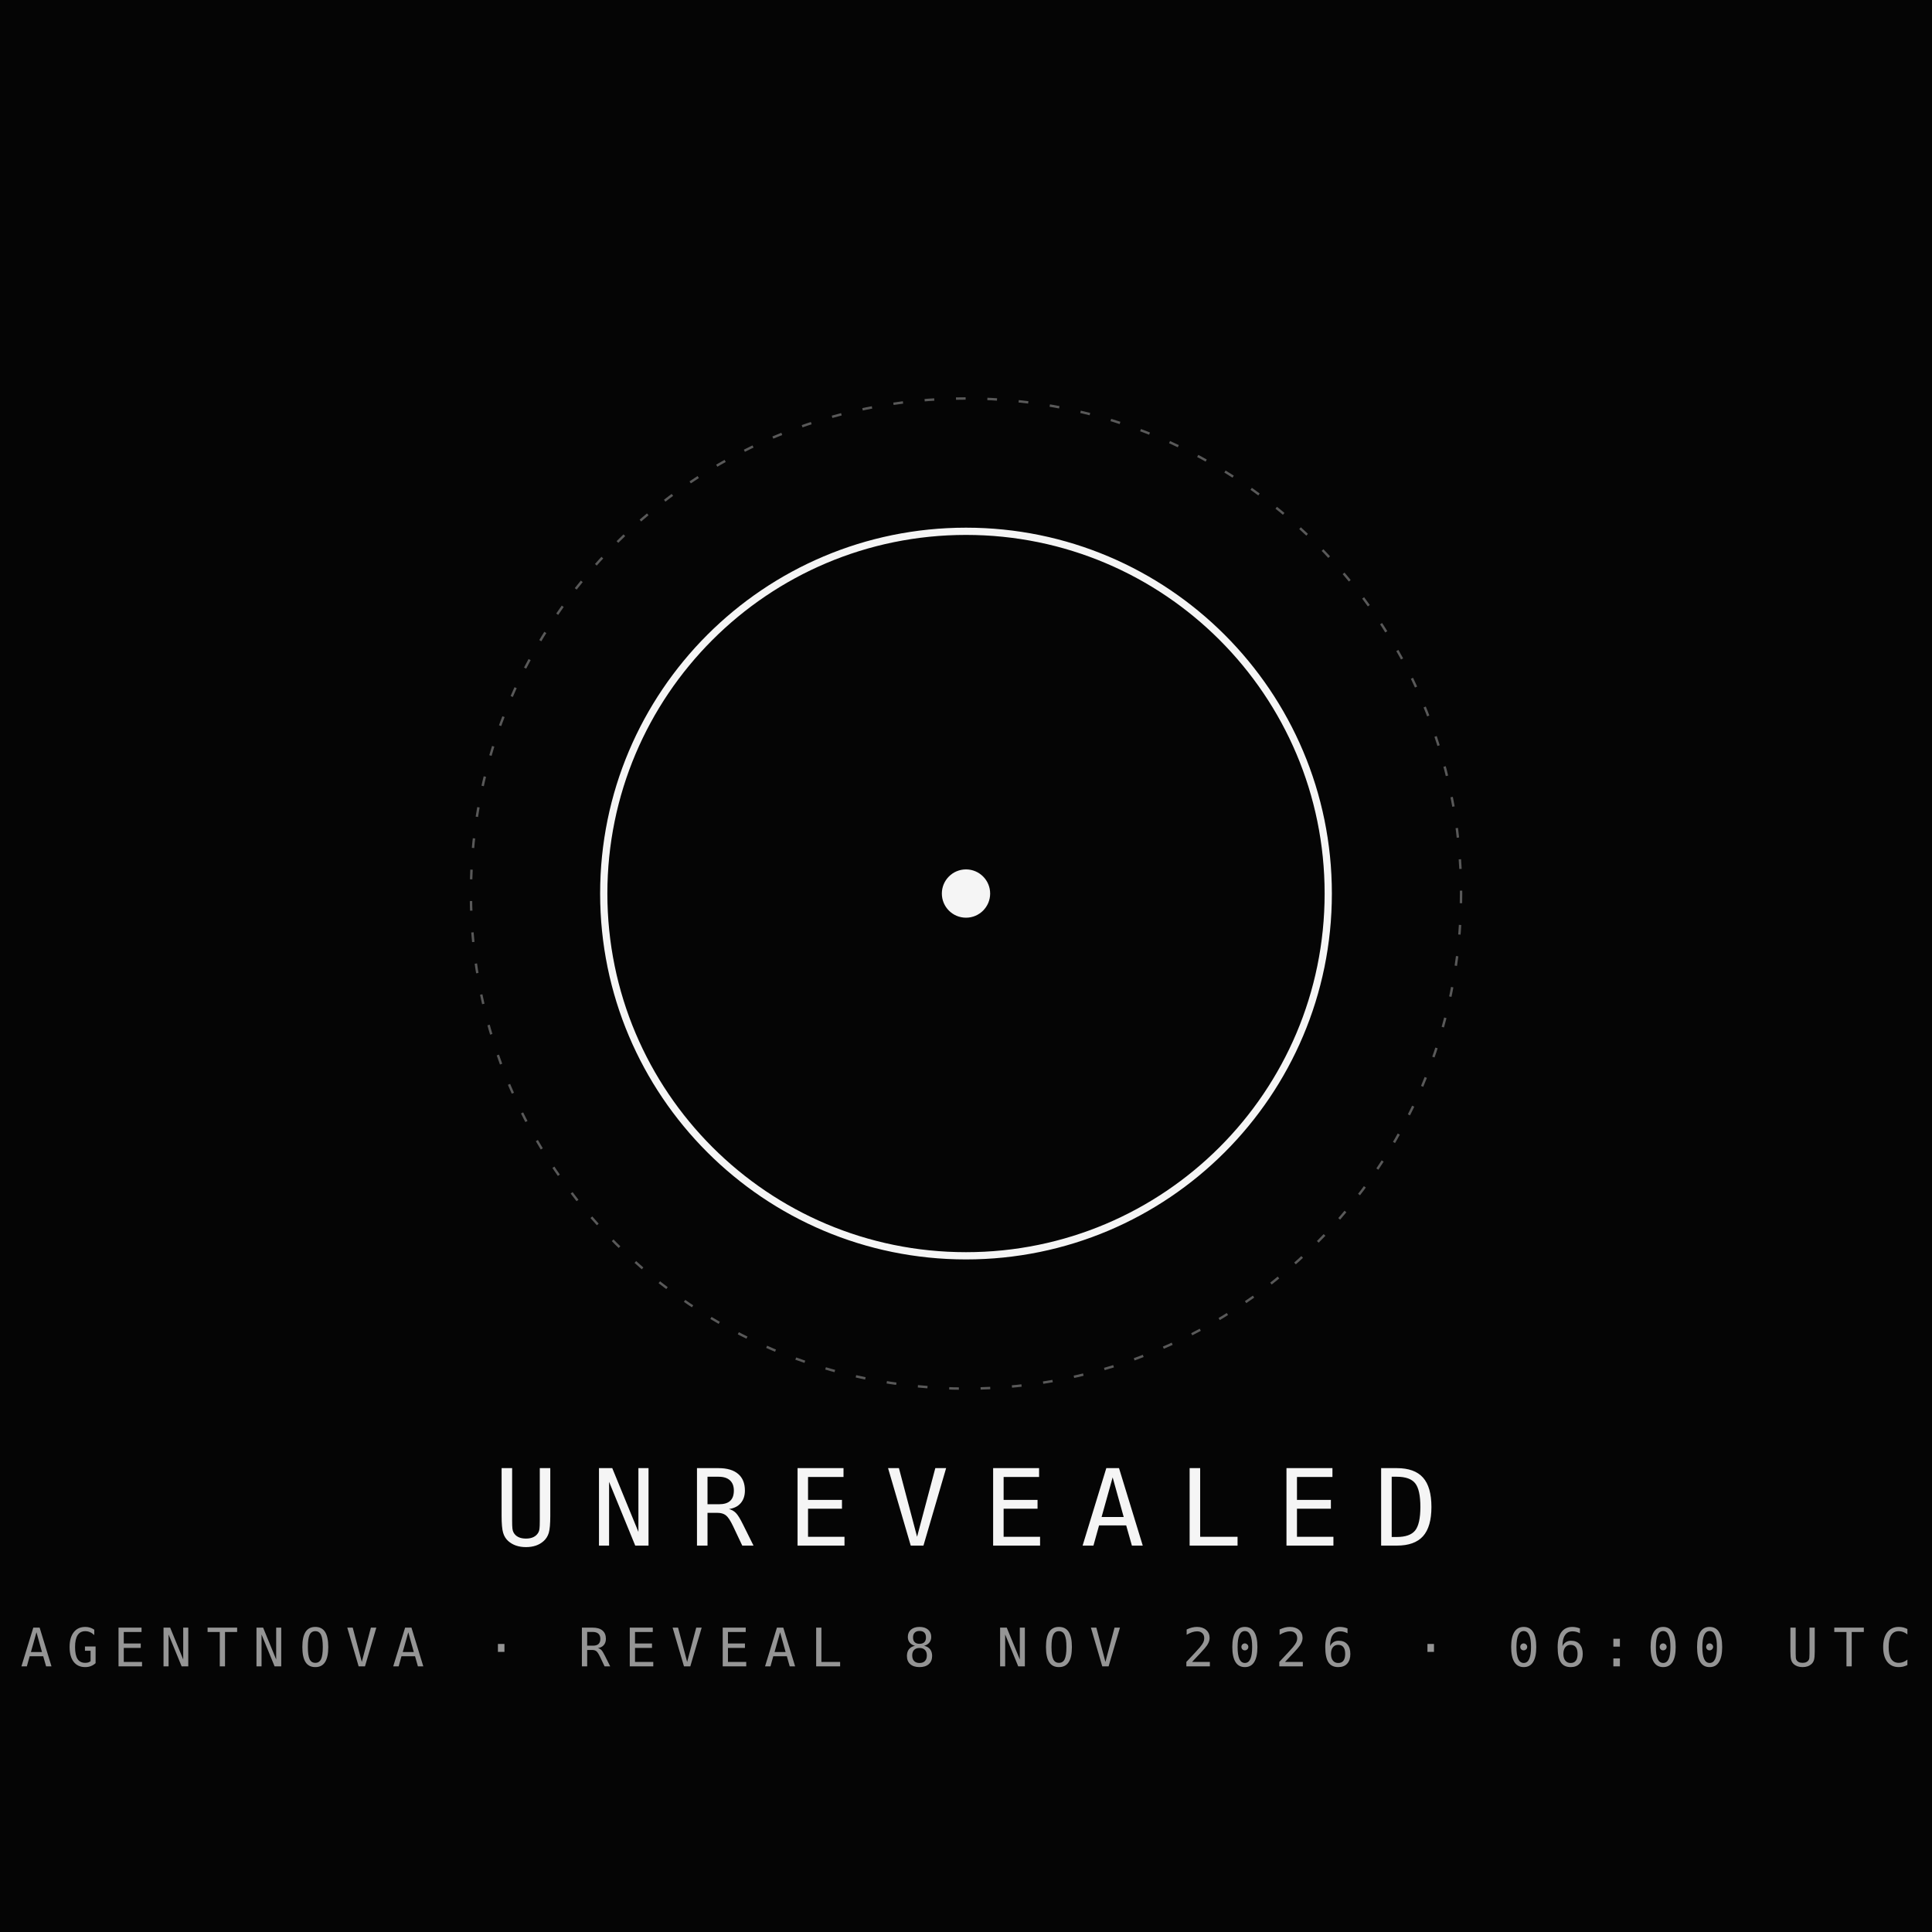
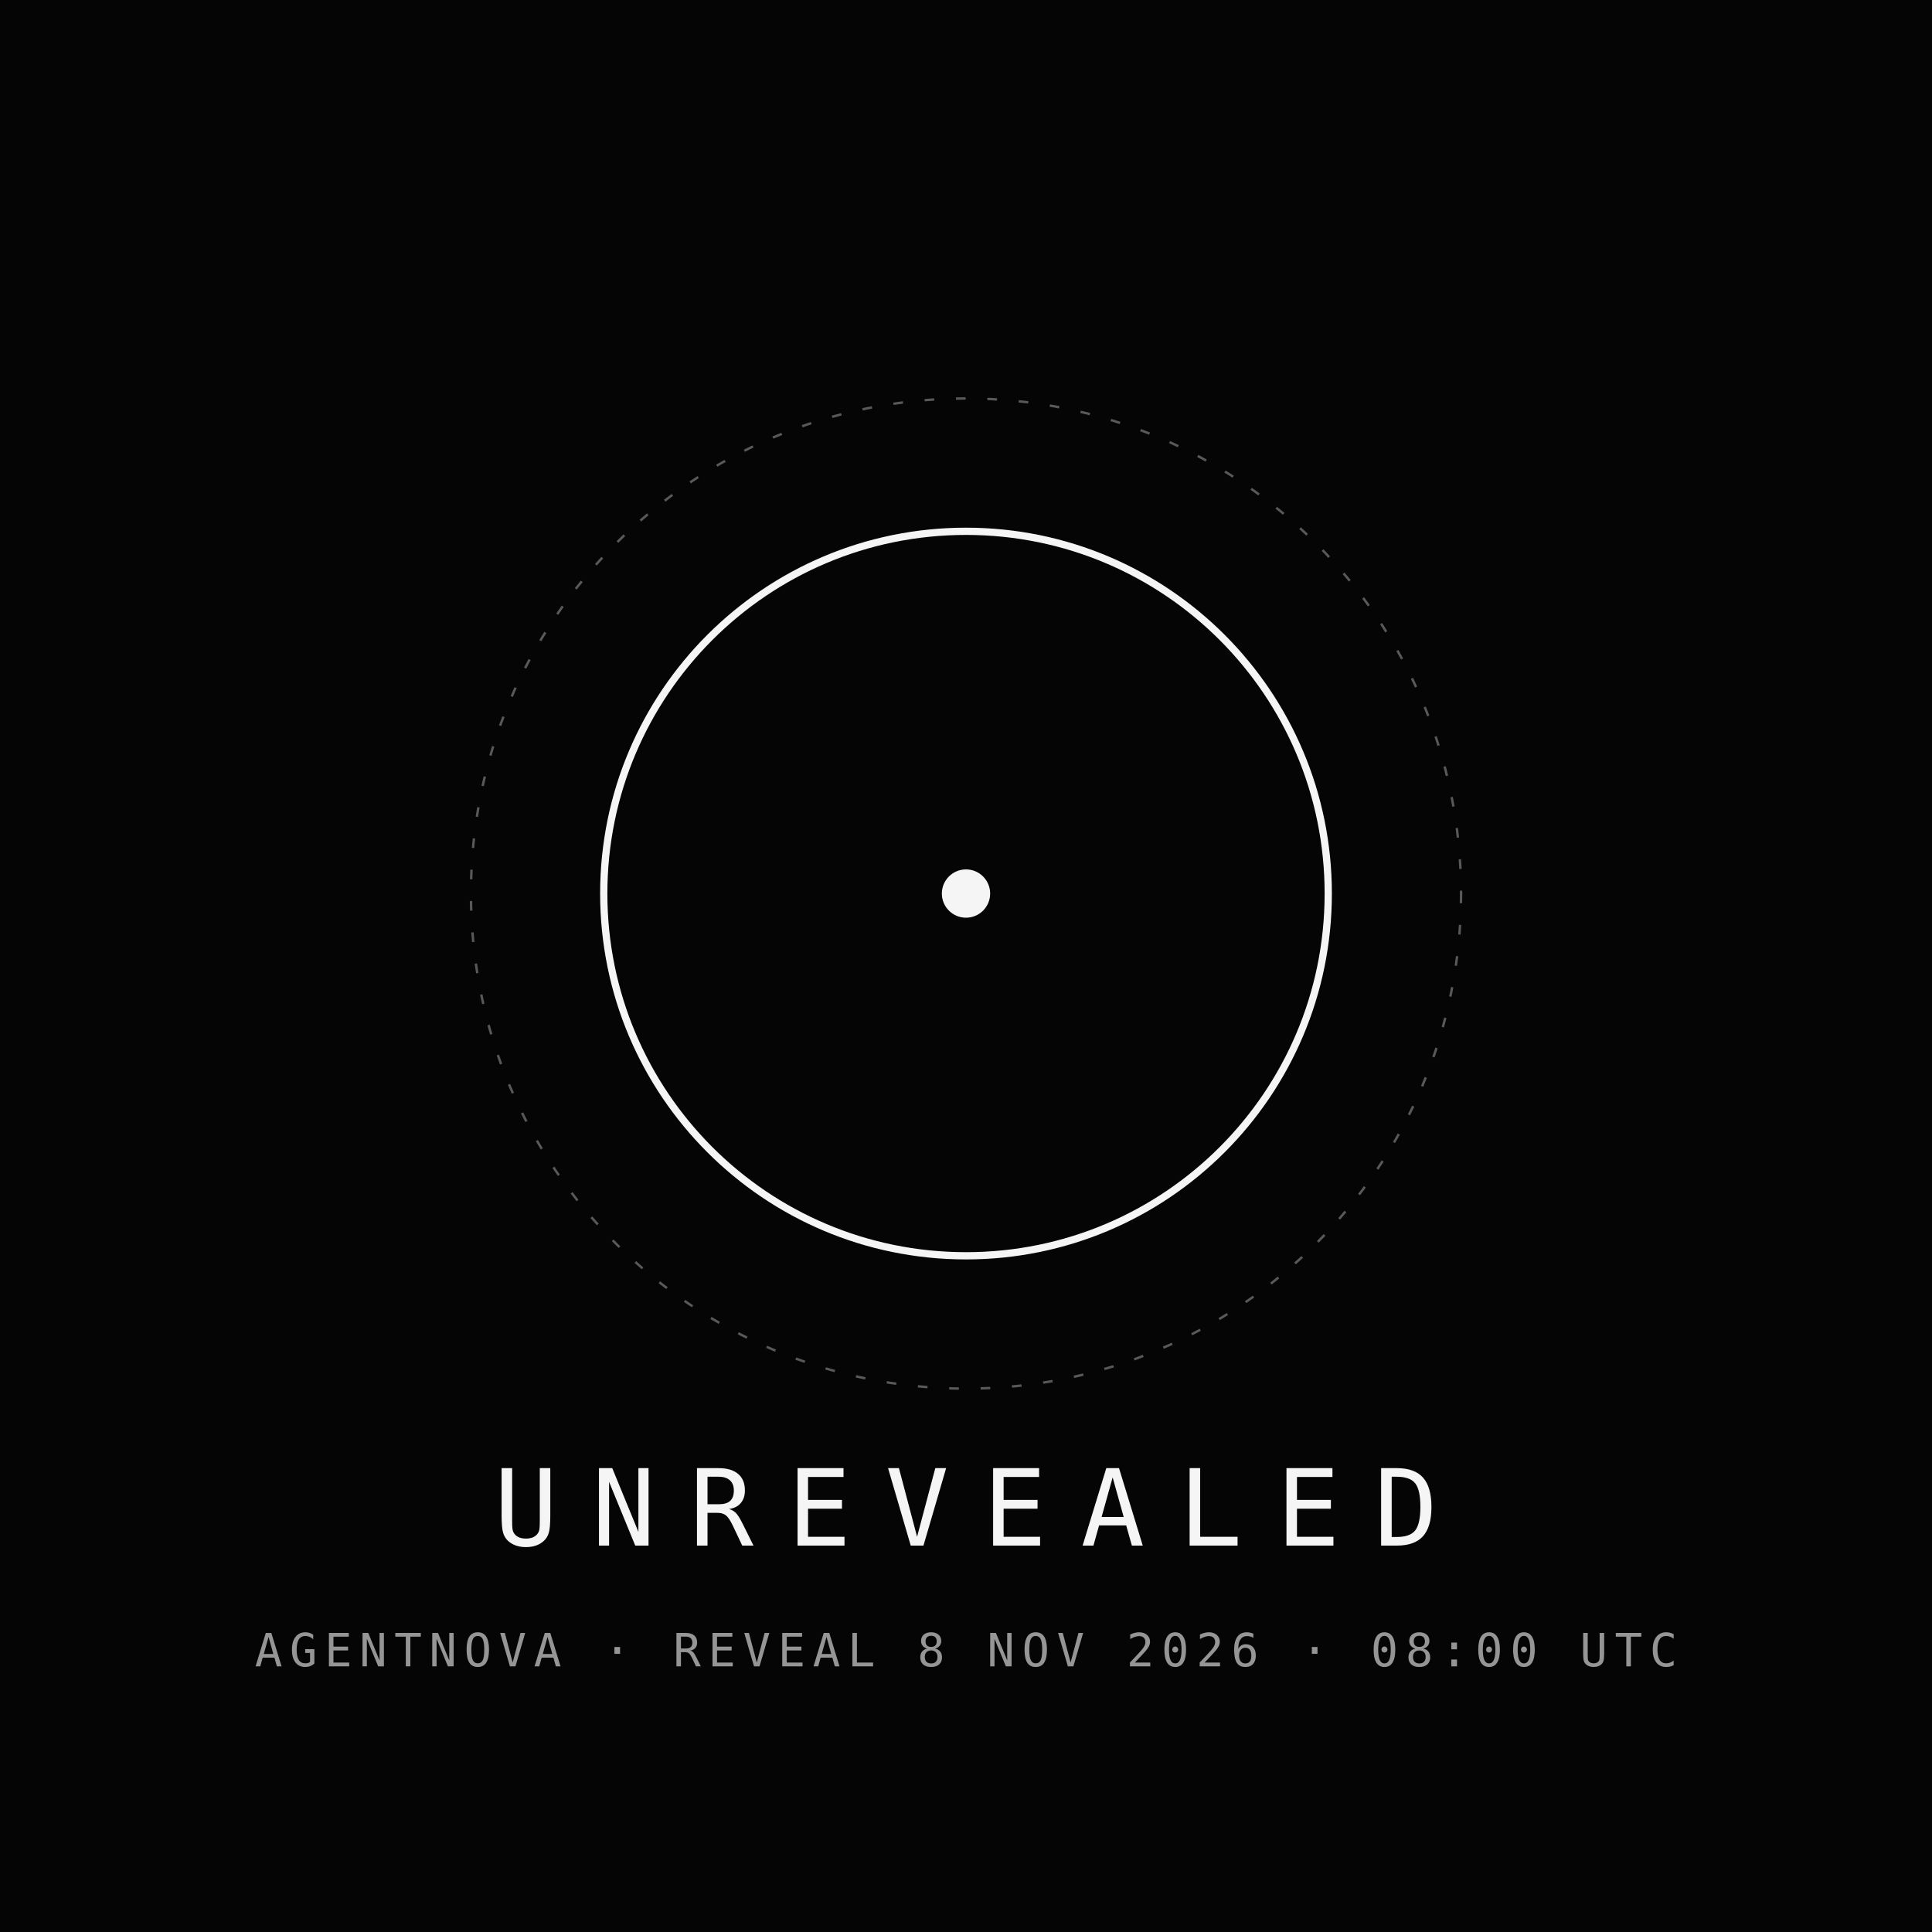
<svg xmlns="http://www.w3.org/2000/svg" viewBox="0 0 800 800">
  <rect width="800" height="800" fill="#050505" />
  <circle cx="400" cy="370" r="150" fill="none" stroke="#f5f5f5" stroke-width="3" />
  <circle cx="400" cy="370" r="205" fill="none" stroke="#f5f5f5" stroke-width="1" opacity="0.35" stroke-dasharray="4 9" />
  <circle cx="400" cy="370" r="10" fill="#f5f5f5">
    <animate attributeName="opacity" values="1;0.25;1" dur="2.6s" repeatCount="indefinite" />
    <animate attributeName="r" values="10;6;10" dur="2.6s" repeatCount="indefinite" />
  </circle>
  <g font-family="monospace" fill="#f5f5f5" text-anchor="middle">
    <text x="400" y="640" font-size="44" letter-spacing="14">UNREVEALED</text>
-     <text x="400" y="690" font-size="22" letter-spacing="6" opacity="0.6">AGENTNOVA · REVEAL 8 NOV 2026 · 06:00 UTC</text>
+     <text x="400" y="690" font-size="19" letter-spacing="3" opacity="0.6">AGENTNOVA · REVEAL 8 NOV 2026 · 08:00 UTC</text>
  </g>
</svg>
